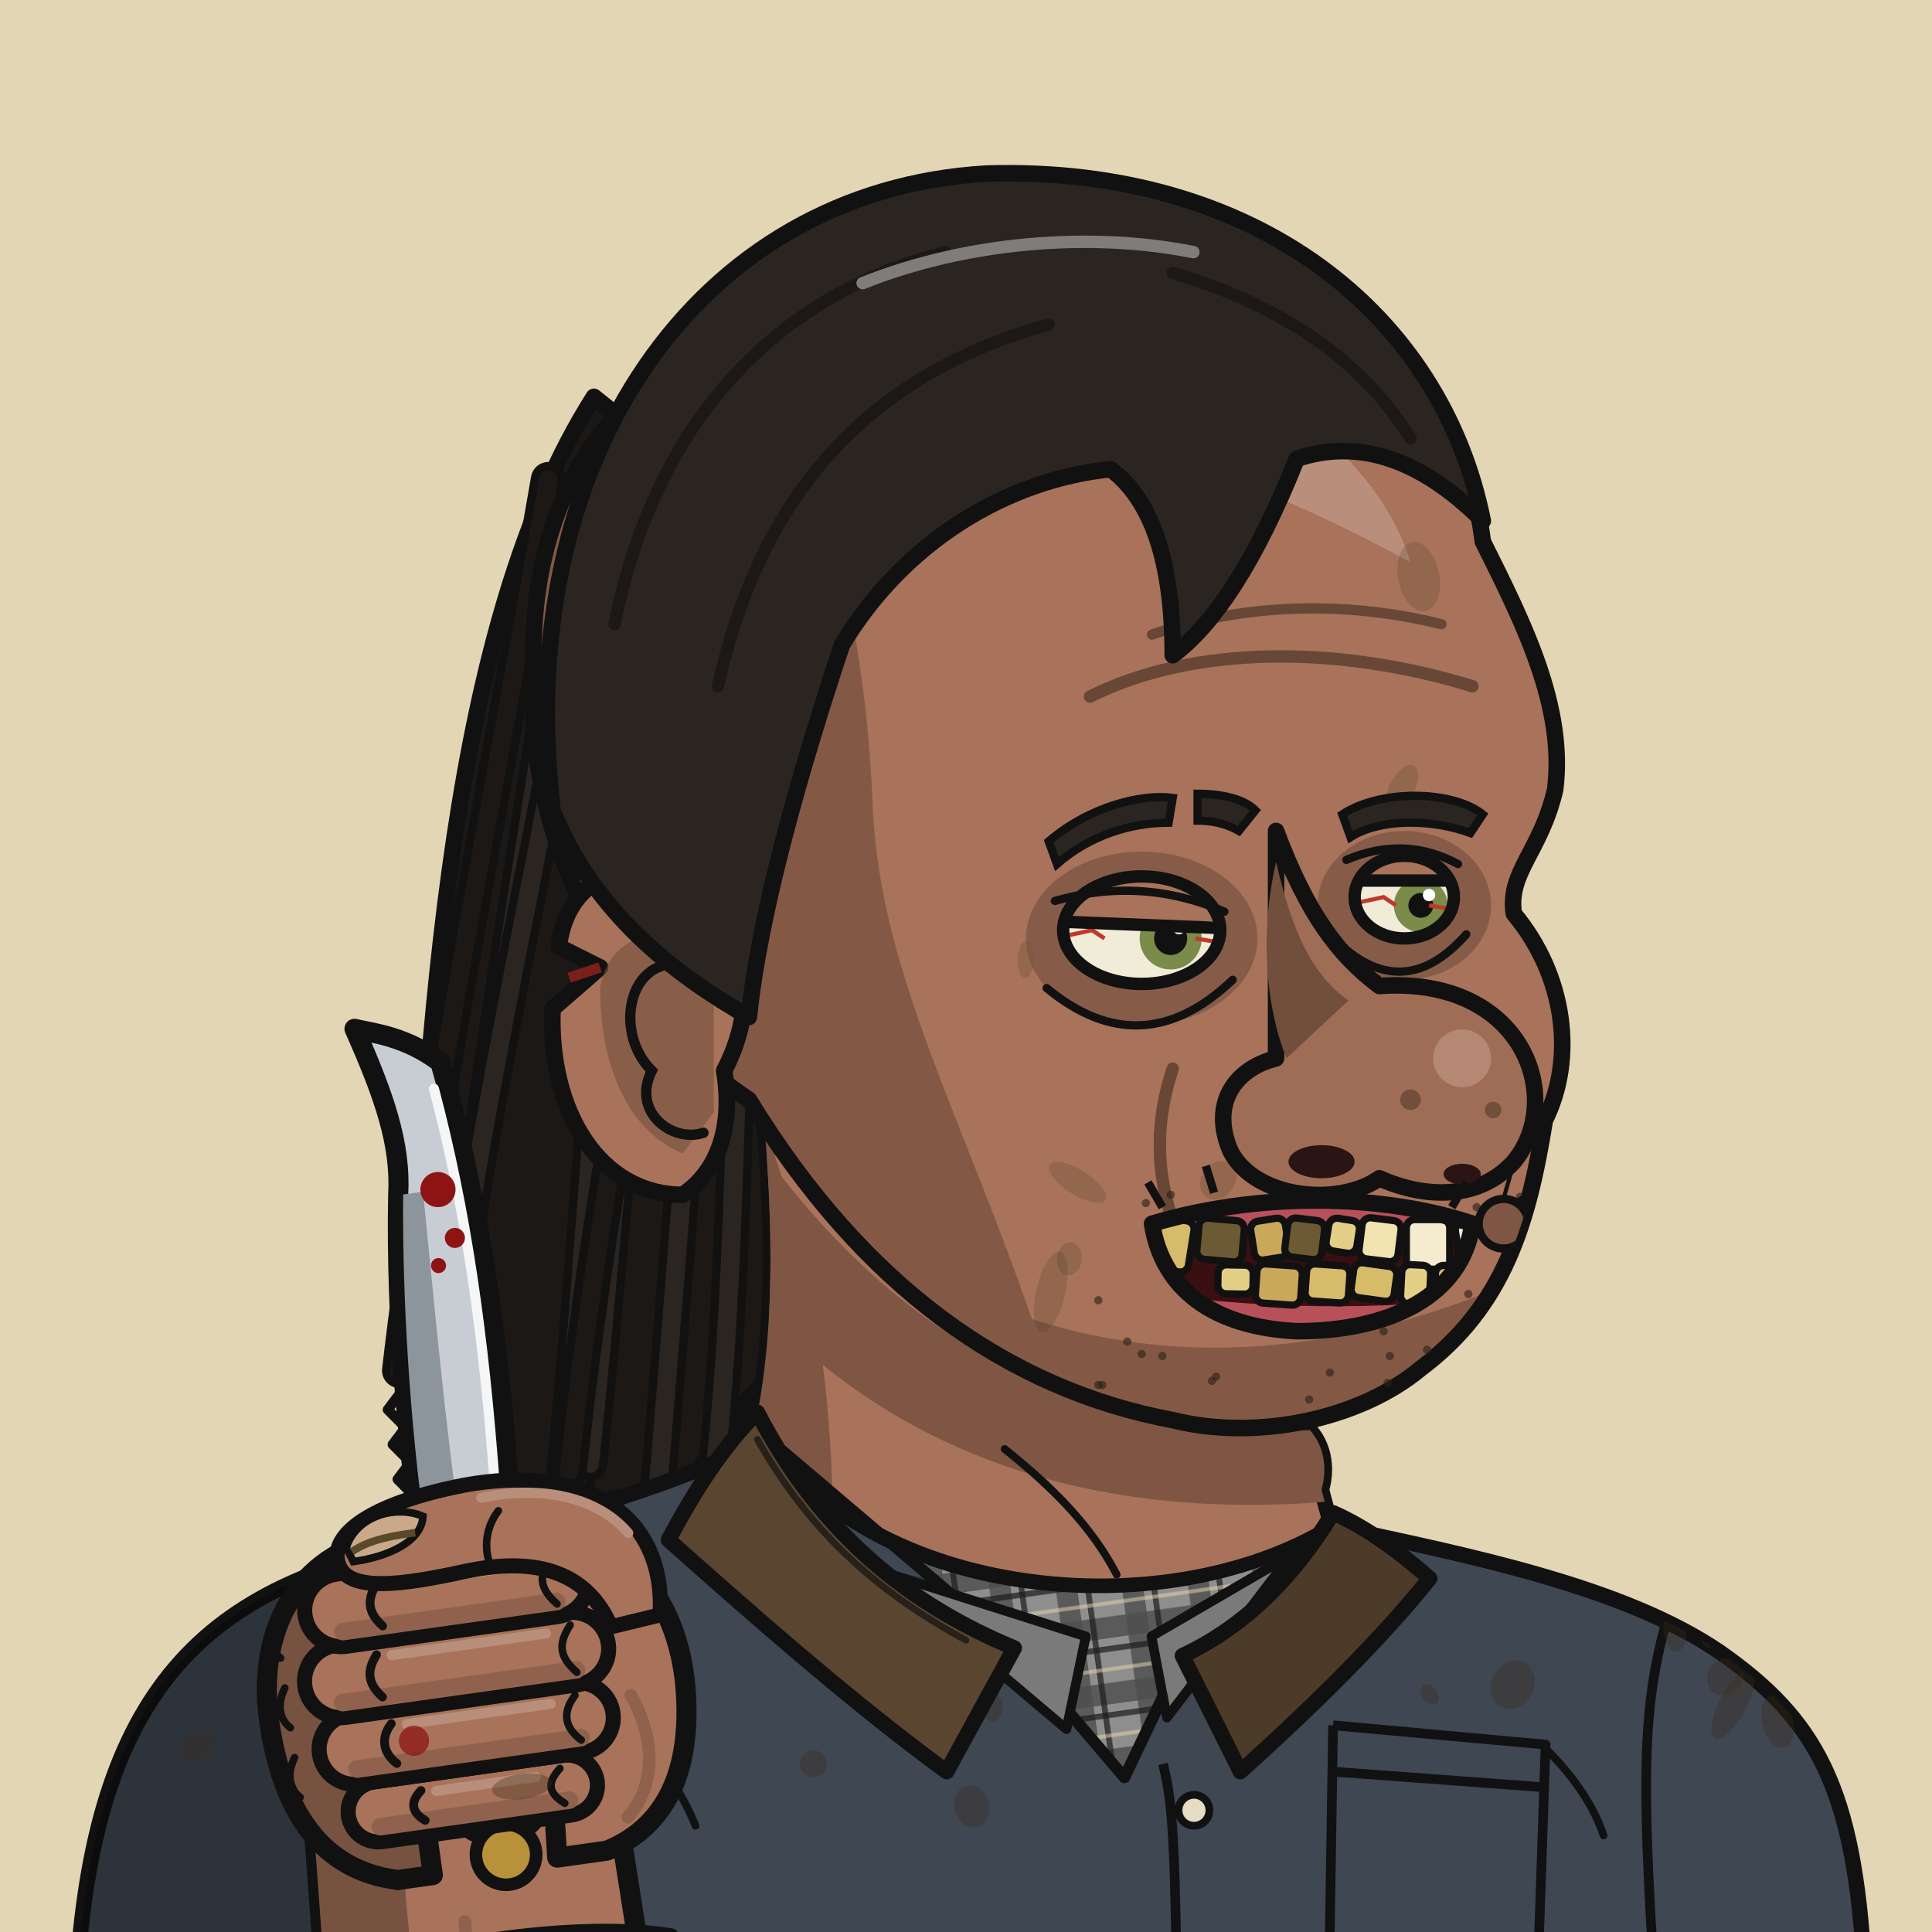
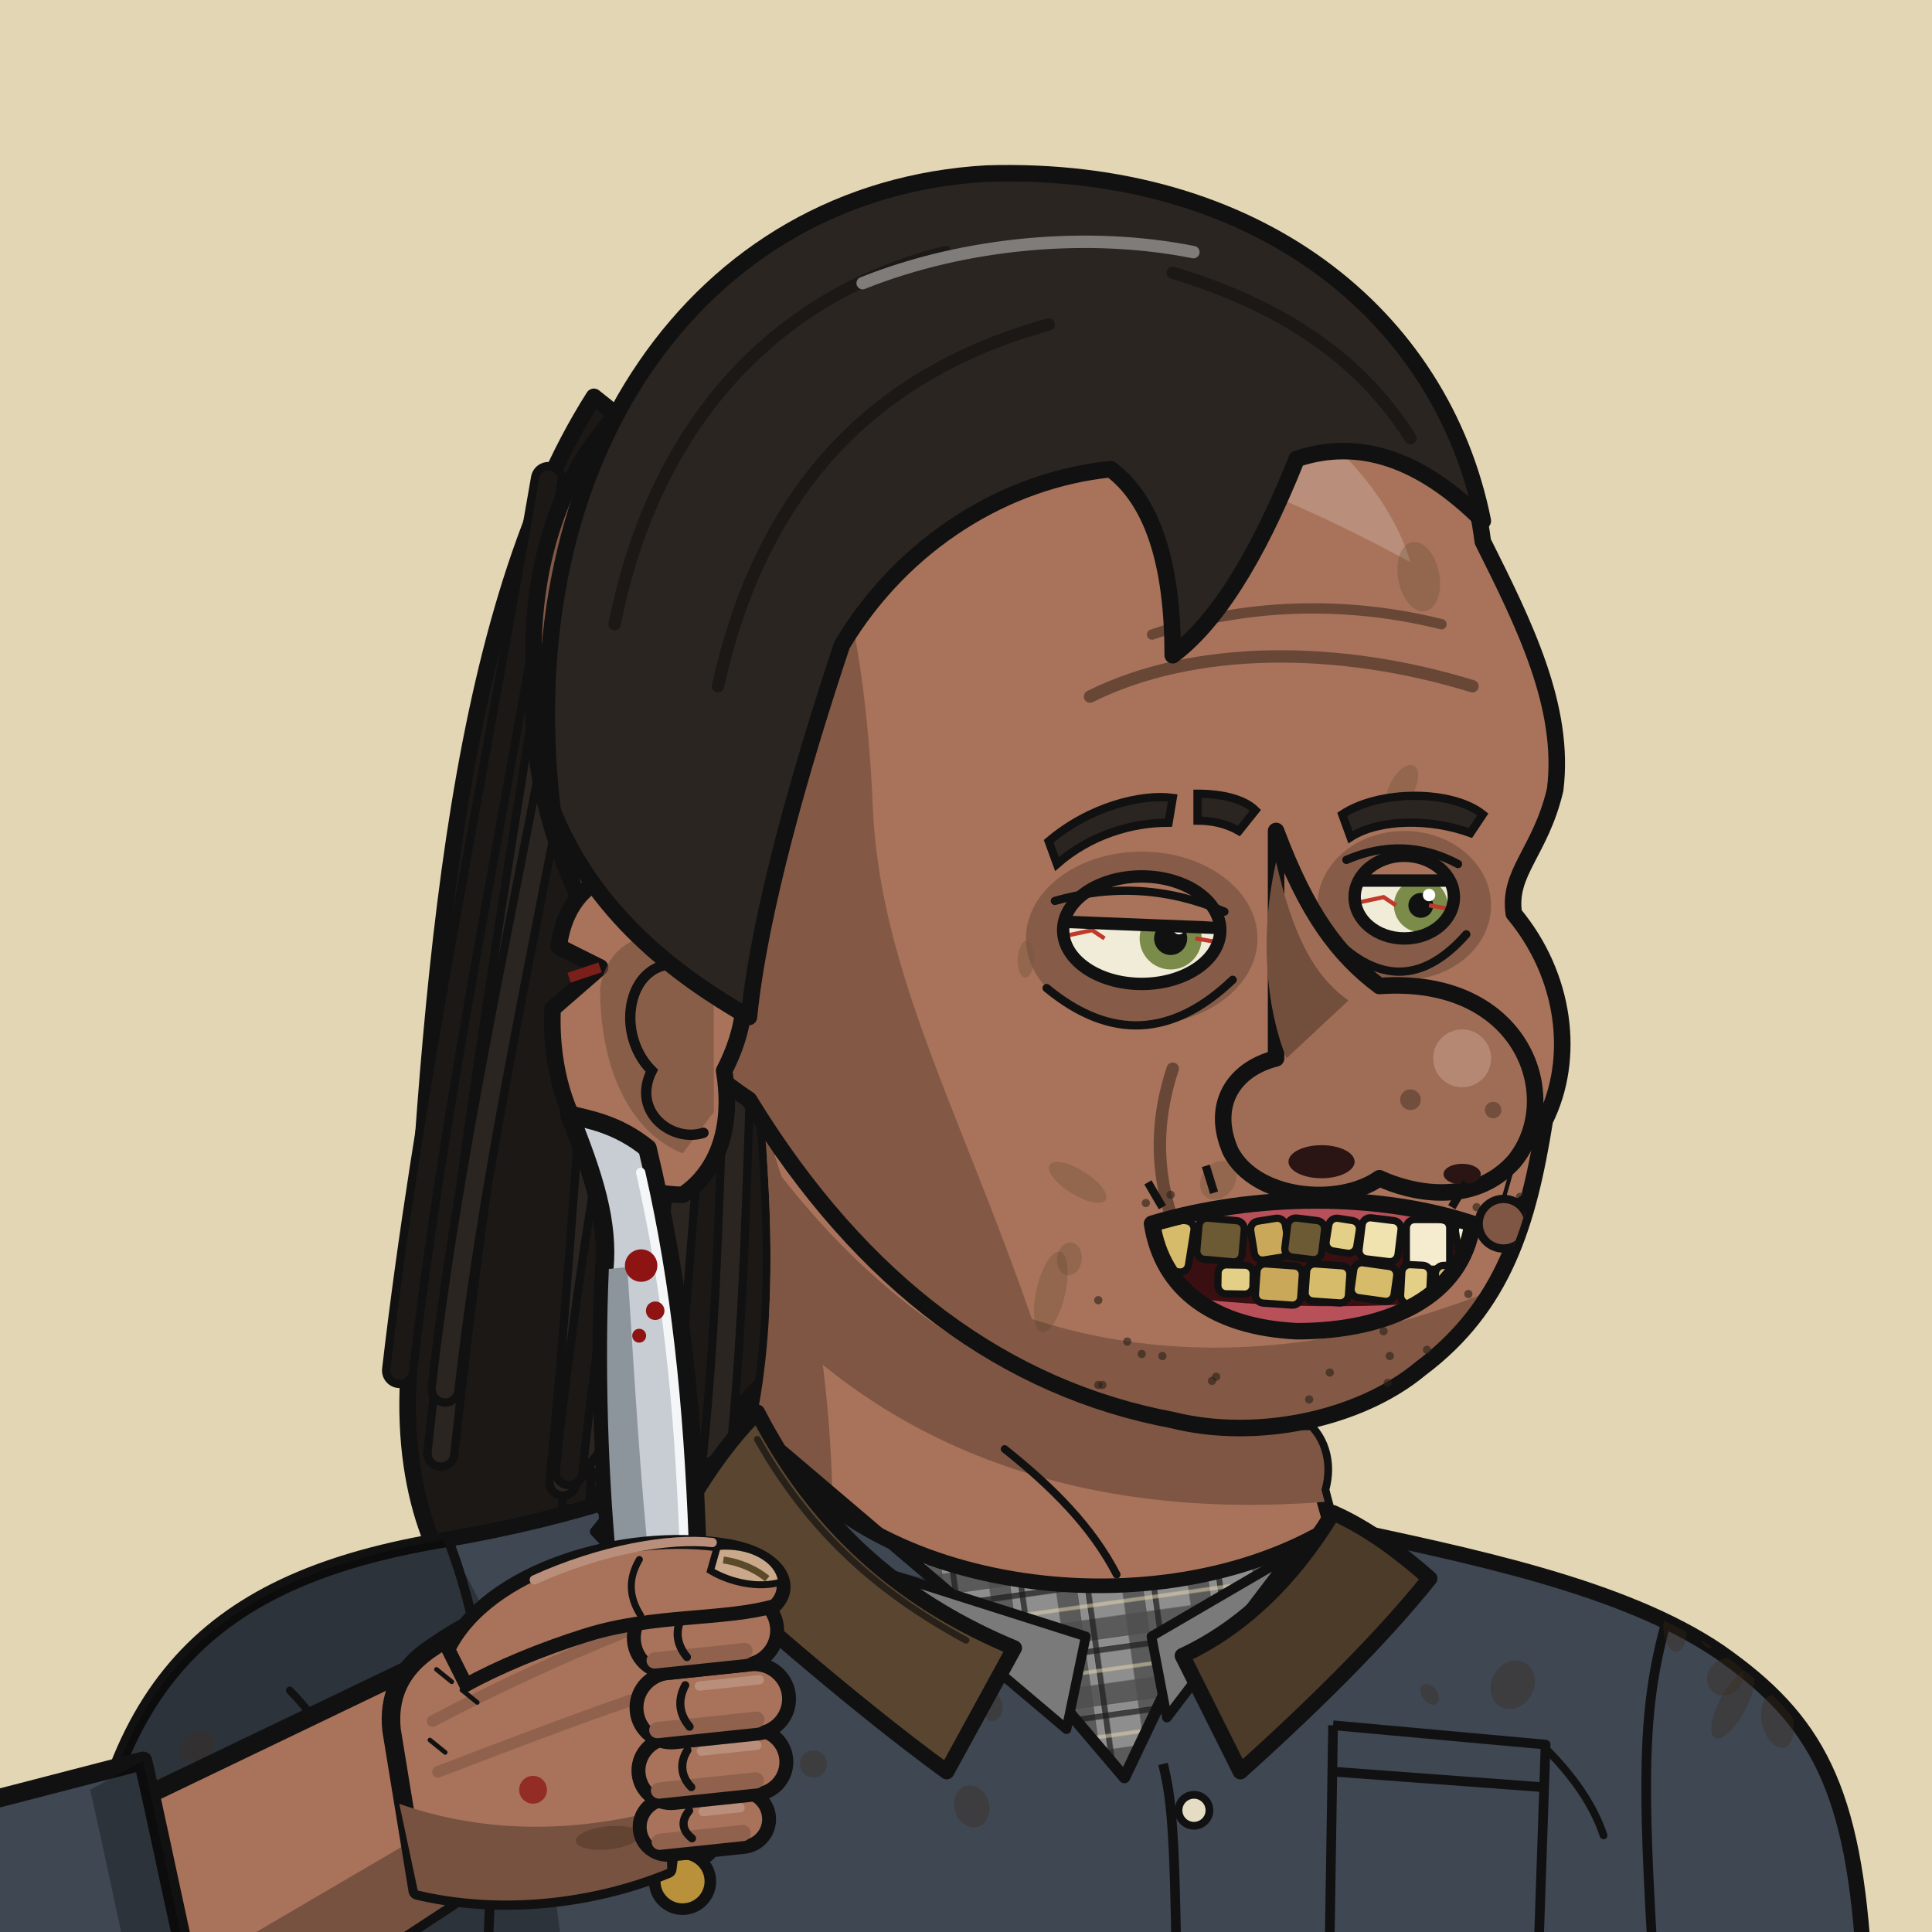
<svg xmlns="http://www.w3.org/2000/svg" viewBox="0 0 1000 1000" width="1000" height="1000">
  <rect width="1000" height="1000" fill="#e3d6b4" />
  <g transform="translate(0 -55)">
    <g transform="translate(-35 25) scale(1.07)">
      <path d="M 320 220 C 250 330 240 520 230 700 C 228 760 250 800 270 810 C 300 760 330 740 360 760 C 380 720 400 690 430 680 C 420 600 400 450 420 300 Z" fill="#1b1816" stroke="#111111" stroke-width="8" stroke-linejoin="round" />
      <path d="M 298 260 C 268 433 241 562 226 691" fill="none" stroke="#111111" stroke-width="17" stroke-linecap="round" />
      <path d="M 298 260 C 268 433 241 562 226 691" fill="none" stroke="#1b1816" stroke-width="9" stroke-linecap="round" />
      <path d="M 315 260 C 285 448 261 590 246 731" fill="none" stroke="#111111" stroke-width="17" stroke-linecap="round" />
      <path d="M 315 260 C 285 448 261 590 246 731" fill="none" stroke="#2b2522" stroke-width="9" stroke-linecap="round" />
      <path d="M 326 260 C 296 436 263 568 248 700" fill="none" stroke="#111111" stroke-width="17" stroke-linecap="round" />
      <path d="M 326 260 C 296 436 263 568 248 700" fill="none" stroke="#2b2522" stroke-width="9" stroke-linecap="round" />
      <path d="M 346 260 C 316 468 324 625 309 781" fill="none" stroke="#111111" stroke-width="17" stroke-linecap="round" />
      <path d="M 346 260 C 316 468 324 625 309 781" fill="none" stroke="#1b1816" stroke-width="9" stroke-linecap="round" />
      <path d="M 353 260 C 323 454 320 599 305 745" fill="none" stroke="#111111" stroke-width="17" stroke-linecap="round" />
      <path d="M 353 260 C 323 454 320 599 305 745" fill="none" stroke="#2b2522" stroke-width="9" stroke-linecap="round" />
      <path d="M 370 260 C 340 450 333 593 318 736" fill="none" stroke="#111111" stroke-width="17" stroke-linecap="round" />
      <path d="M 370 260 C 340 450 333 593 318 736" fill="none" stroke="#2b2522" stroke-width="9" stroke-linecap="round" />
      <path d="M 384 260 C 354 452 323 596 308 740" fill="none" stroke="#111111" stroke-width="17" stroke-linecap="round" />
      <path d="M 384 260 C 354 452 323 596 308 740" fill="none" stroke="#1b1816" stroke-width="9" stroke-linecap="round" />
      <path d="M 399 260 C 369 473 362 632 347 792" fill="none" stroke="#111111" stroke-width="17" stroke-linecap="round" />
      <path d="M 399 260 C 369 473 362 632 347 792" fill="none" stroke="#2b2522" stroke-width="9" stroke-linecap="round" />
      <path d="M 413 260 C 383 450 394 593 379 735" fill="none" stroke="#111111" stroke-width="17" stroke-linecap="round" />
      <path d="M 413 260 C 383 450 394 593 379 735" fill="none" stroke="#2b2522" stroke-width="9" stroke-linecap="round" />
    </g>
    <path d="M 392 600 C 402 690 402 760 385 815 C 360 840 320 856 290 868 L 720 920 C 700 880 690 850 684 826 C 688 812 684 798 672 790 C 664 770 660 745 662 720 Z" fill="#a8735a" stroke="#111111" stroke-width="8" stroke-linejoin="round" />
    <clipPath id="neckclip">
      <path d="M 392 600 C 402 690 402 760 385 815 C 360 840 320 856 290 868 L 720 920 C 700 880 690 850 684 826 C 688 812 684 798 672 790 C 664 770 660 745 662 720 Z" />
    </clipPath>
    <g clip-path="url(#neckclip)">
      <path d="M 380 630 C 450 735 540 800 690 795 L 690 832 C 540 845 440 790 380 715 Z" fill="#7e5643" />
      <path d="M 380 600 C 425 700 435 790 430 900 L 280 900 L 280 600 Z" fill="#7e5643" />
    </g>
    <path d="M 520 805 C 545 825 565 845 578 870" fill="none" stroke="#111111" stroke-width="4" stroke-linecap="round" />
    <clipPath id="torso">
      <path d="M 40 1075 C 50 925 110 872 230 852 C 300 840 350 822 398 800 C 450 880 600 900 690 845 C 760 860 840 876 890 910 C 940 945 960 980 965 1075 Z" />
    </clipPath>
    <path d="M 40 1075 C 50 925 110 872 230 852 C 300 840 350 822 398 800 C 450 880 600 900 690 845 C 760 860 840 876 890 910 C 940 945 960 980 965 1075 Z" fill="#3e4752" stroke="#111111" stroke-width="8" stroke-linejoin="round" />
    <g clip-path="url(#torso)">
      <path d="M 40 1075 C 50 925 110 872 230 852 C 262 900 280 960 292 1075 Z" fill="#000" opacity="0.28" />
      <path d="M 370 812 C 420 880 560 900 700 852 L 720 900 C 560 950 420 930 360 860 Z" fill="#000" opacity="0.22" />
    </g>
    <path d="M 232 852 C 252 905 258 960 252 1075" fill="none" stroke="#111111" stroke-width="5" stroke-linecap="round" />
    <path d="M 862 896 C 850 940 850 978 856 1075" fill="none" stroke="#111111" stroke-width="5" stroke-linecap="round" />
    <path d="M 300 930 C 330 950 350 975 360 1000 M 150 930 C 170 950 180 975 182 1000 M 800 960 C 815 975 825 990 830 1005" fill="none" stroke="#111111" stroke-width="4" stroke-linecap="round" />
    <g clip-path="url(#torso)">
      <ellipse cx="740" cy="932" rx="6" ry="4" transform="rotate(54 740 932)" fill="#3b2a18" opacity="0.32" />
      <ellipse cx="476" cy="891" rx="10" ry="7" transform="rotate(54 476 891)" fill="#3b2a18" opacity="0.32" />
      <ellipse cx="334" cy="928" rx="20" ry="3" transform="rotate(54 334 928)" fill="#3b2a18" opacity="0.32" />
      <ellipse cx="299" cy="923" rx="6" ry="7" transform="rotate(65 299 923)" fill="#3b2a18" opacity="0.32" />
      <ellipse cx="500" cy="907" rx="7" ry="6" transform="rotate(104 500 907)" fill="#3b2a18" opacity="0.32" />
      <ellipse cx="897" cy="937" rx="20" ry="7" transform="rotate(118 897 937)" fill="#3b2a18" opacity="0.32" />
      <ellipse cx="177" cy="947" rx="5" ry="11" transform="rotate(101 177 947)" fill="#3b2a18" opacity="0.32" />
      <ellipse cx="215" cy="996" rx="12" ry="6" transform="rotate(14 215 996)" fill="#3b2a18" opacity="0.32" />
      <ellipse cx="421" cy="968" rx="7" ry="7" transform="rotate(21 421 968)" fill="#3b2a18" opacity="0.32" />
      <ellipse cx="884" cy="902" rx="6" ry="4" transform="rotate(75 884 902)" fill="#3b2a18" opacity="0.32" />
      <ellipse cx="102" cy="959" rx="7" ry="10" transform="rotate(53 102 959)" fill="#3b2a18" opacity="0.32" />
      <ellipse cx="867" cy="898" rx="12" ry="6" transform="rotate(86 867 898)" fill="#3b2a18" opacity="0.32" />
      <ellipse cx="893" cy="923" rx="10" ry="9" transform="rotate(129 893 923)" fill="#3b2a18" opacity="0.32" />
      <ellipse cx="514" cy="939" rx="7" ry="5" transform="rotate(97 514 939)" fill="#3b2a18" opacity="0.32" />
      <ellipse cx="527" cy="885" rx="19" ry="9" transform="rotate(132 527 885)" fill="#3b2a18" opacity="0.32" />
      <ellipse cx="562" cy="912" rx="17" ry="3" transform="rotate(28 562 912)" fill="#3b2a18" opacity="0.32" />
      <ellipse cx="250" cy="953" rx="16" ry="9" transform="rotate(124 250 953)" fill="#3b2a18" opacity="0.32" />
      <ellipse cx="920" cy="946" rx="14" ry="8" transform="rotate(76 920 946)" fill="#3b2a18" opacity="0.32" />
      <ellipse cx="850" cy="877" rx="18" ry="10" transform="rotate(30 850 877)" fill="#3b2a18" opacity="0.32" />
      <ellipse cx="783" cy="927" rx="13" ry="11" transform="rotate(119 783 927)" fill="#3b2a18" opacity="0.32" />
      <ellipse cx="503" cy="990" rx="9" ry="11" transform="rotate(163 503 990)" fill="#3b2a18" opacity="0.32" />
      <ellipse cx="551" cy="889" rx="15" ry="7" transform="rotate(101 551 889)" fill="#3b2a18" opacity="0.32" />
      <ellipse cx="288" cy="908" rx="15" ry="9" transform="rotate(107 288 908)" fill="#3b2a18" opacity="0.32" />
      <ellipse cx="267" cy="895" rx="5" ry="10" transform="rotate(91 267 895)" fill="#3b2a18" opacity="0.32" />
    </g>
    <defs>
      <pattern id="plaidgrey" width="34" height="34" patternUnits="userSpaceOnUse" patternTransform="rotate(-8) skewY(0)">
        <rect width="34" height="34" fill="#8e8e8e" />
        <rect x="0" y="11" width="34" height="11" fill="#4e4e4e" opacity="0.8" />
        <rect x="11" y="0" width="11" height="34" fill="#4e4e4e" opacity="0.8" />
        <rect x="0" y="26" width="34" height="3" fill="#1c1c1c" opacity="0.7" />
        <rect x="26" y="0" width="3" height="34" fill="#1c1c1c" opacity="0.7" />
        <rect x="0" y="3" width="34" height="2" fill="#e8d9b0" opacity="0.5" />
      </pattern>
    </defs>
    <path d="M 405 806 C 450 880 600 900 688 846 L 612 912 L 582 975 L 525 908 Z" fill="url(#plaidgrey)" stroke="#111111" stroke-width="6" stroke-linejoin="round" />
    <path d="M 455 868 L 552 950 L 562 902 Z M 668 860 L 604 944 L 596 902 Z" fill="#7a7a7a" stroke="#111111" stroke-width="5" stroke-linejoin="round" />
    <path d="M 392 786 C 425 850 472 886 525 908 L 490 972 C 438 934 382 884 346 852 C 360 826 374 804 392 786 Z" fill="#5a4630" stroke="#111111" stroke-width="8" stroke-linejoin="round" />
    <path d="M 392 800 C 418 846 452 878 500 904" fill="none" stroke="#111111" stroke-width="3.5" stroke-linecap="round" opacity="0.7" />
    <path d="M 690 838 C 668 874 642 898 612 912 L 642 972 C 682 936 716 902 740 872 C 724 858 708 846 690 838 Z" fill="#4c3b28" stroke="#111111" stroke-width="8" stroke-linejoin="round" />
    <path d="M 602 968 C 606 985 608 998 609 1075" fill="none" stroke="#111111" stroke-width="5" />
    <circle cx="618" cy="992" r="8" fill="#e5dcc4" stroke="#111111" stroke-width="4" />
    <path d="M 690 948 L 800 958 L 796 1075 M 690 948 L 688 1075 M 690 972 L 798 980" fill="none" stroke="#111111" stroke-width="5" stroke-linejoin="round" />
    <g transform="translate(-35 25) scale(1.07)">
      <clipPath id="headclip">
        <path d="M 395 560 Q 343 525 318 473 Q 288 415 291 357 Q 288 294 316 248 Q 348 202 394 174 Q 442 134 500 133 Q 557 124 611 142 Q 667 147 702 193 Q 742 228 750 290 C 770 330 790 370 785 410 C 778 440 762 450 765 470 C 790 500 795 540 780 570 C 772 620 760 660 720 690 C 690 715 640 725 600 715 C 520 700 450 650 395 560 Z" />
      </clipPath>
      <path d="M 395 560 Q 343 525 318 473 Q 288 415 291 357 Q 288 294 316 248 Q 348 202 394 174 Q 442 134 500 133 Q 557 124 611 142 Q 667 147 702 193 Q 742 228 750 290 C 770 330 790 370 785 410 C 778 440 762 450 765 470 C 790 500 795 540 780 570 C 772 620 760 660 720 690 C 690 715 640 725 600 715 C 520 700 450 650 395 560 Z" fill="#a8735a" />
      <g clip-path="url(#headclip)">
        <path d="M 250 100 C 420 160 450 300 455 420 C 460 520 520 600 560 760 L 250 760 Z" fill="#835946" />
        <path d="M 420 600 C 520 690 640 700 760 650 L 760 760 L 400 760 Z" fill="#835946" />
        <path d="M 560 190 C 640 200 700 250 715 300 C 660 270 600 245 545 240 Z" fill="#bd9683" opacity="0.8" />
        <path d="M 403 193 A 40 30 0 0 0 483 193 A 44 38 0 0 1 403 193 Z" fill="#684737" opacity="0.85" />
        <path d="M 403 193 A 40 30 0 0 0 467 217" fill="none" stroke="#111111" stroke-width="4" stroke-linecap="round" opacity="0.8" />
        <ellipse cx="453" cy="175" rx="14" ry="7" transform="rotate(-20 443 193)" fill="#bd9683" opacity="0.9" />
        <path d="M 353 330 A 32 24 0 0 0 417 330 A 35 30 0 0 1 353 330 Z" fill="#684737" opacity="0.85" />
        <path d="M 353 330 A 32 24 0 0 0 404 348" fill="none" stroke="#111111" stroke-width="4" stroke-linecap="round" opacity="0.8" />
        <ellipse cx="393" cy="315" rx="11" ry="6" transform="rotate(-20 385 330)" fill="#bd9683" opacity="0.9" />
        <path d="M 517 179 A 47 35 0 0 0 611 179 A 51 44 0 0 1 517 179 Z" fill="#684737" opacity="0.85" />
        <path d="M 517 179 A 47 35 0 0 0 592 207" fill="none" stroke="#111111" stroke-width="4" stroke-linecap="round" opacity="0.8" />
        <ellipse cx="576" cy="158" rx="16" ry="8" transform="rotate(-20 564 179)" fill="#bd9683" opacity="0.9" />
        <path d="M 386 320 A 30 23 0 0 0 446 320 A 33 29 0 0 1 386 320 Z" fill="#684737" opacity="0.85" />
        <path d="M 386 320 A 30 23 0 0 0 434 338" fill="none" stroke="#111111" stroke-width="4" stroke-linecap="round" opacity="0.8" />
        <ellipse cx="424" cy="306" rx="11" ry="5" transform="rotate(-20 416 320)" fill="#bd9683" opacity="0.9" />
        <path d="M 560 365 C 610 340 680 340 745 360" fill="none" stroke="#684737" stroke-width="6" stroke-linecap="round" />
        <path d="M 590 335 C 640 318 690 320 730 330" fill="none" stroke="#684737" stroke-width="5" stroke-linecap="round" />
        <path d="M 600 545 C 585 590 600 625 615 650" fill="none" stroke="#684737" stroke-width="6" stroke-linecap="round" />
      </g>
      <path d="M 395 560 Q 343 525 318 473 Q 288 415 291 357 Q 288 294 316 248 Q 348 202 394 174 Q 442 134 500 133 Q 557 124 611 142 Q 667 147 702 193 Q 742 228 750 290 C 770 330 790 370 785 410 C 778 440 762 450 765 470 C 790 500 795 540 780 570 C 772 620 760 660 720 690 C 690 715 640 725 600 715 C 520 700 450 650 395 560 Z" fill="none" stroke="#111111" stroke-width="8" stroke-linejoin="round" />
      <g clip-path="url(#headclip)">
        <ellipse cx="365" cy="650" rx="13" ry="9" transform="rotate(167 365 650)" fill="#4a3a22" opacity="0.22" />
        <ellipse cx="699" cy="242" rx="6" ry="8" transform="rotate(146 699 242)" fill="#4a3a22" opacity="0.22" />
        <ellipse cx="384" cy="302" rx="9" ry="6" transform="rotate(9 384 302)" fill="#4a3a22" opacity="0.22" />
        <ellipse cx="676" cy="622" rx="14" ry="7" transform="rotate(155 676 622)" fill="#4a3a22" opacity="0.22" />
        <ellipse cx="613" cy="302" rx="6" ry="7" transform="rotate(154 613 302)" fill="#4a3a22" opacity="0.22" />
        <ellipse cx="361" cy="614" rx="13" ry="3" transform="rotate(37 361 614)" fill="#4a3a22" opacity="0.22" />
        <ellipse cx="529" cy="492" rx="9" ry="4" transform="rotate(93 529 492)" fill="#4a3a22" opacity="0.22" />
        <ellipse cx="359" cy="413" rx="14" ry="8" transform="rotate(16 359 413)" fill="#4a3a22" opacity="0.22" />
        <ellipse cx="554" cy="600" rx="16" ry="6" transform="rotate(32 554 600)" fill="#4a3a22" opacity="0.22" />
        <ellipse cx="719" cy="307" rx="17" ry="10" transform="rotate(79 719 307)" fill="#4a3a22" opacity="0.22" />
        <ellipse cx="711" cy="409" rx="12" ry="6" transform="rotate(118 711 409)" fill="#4a3a22" opacity="0.22" />
        <ellipse cx="377" cy="674" rx="9" ry="8" transform="rotate(54 377 674)" fill="#4a3a22" opacity="0.22" />
        <ellipse cx="744" cy="571" rx="7" ry="10" transform="rotate(73 744 571)" fill="#4a3a22" opacity="0.22" />
        <ellipse cx="541" cy="653" rx="20" ry="7" transform="rotate(103 541 653)" fill="#4a3a22" opacity="0.22" />
        <ellipse cx="622" cy="599" rx="10" ry="8" transform="rotate(127 622 599)" fill="#4a3a22" opacity="0.22" />
        <ellipse cx="550" cy="637" rx="6" ry="8" transform="rotate(7 550 637)" fill="#4a3a22" opacity="0.22" />
        <circle cx="747" cy="612" r="2" fill="#2a2018" opacity="0.6" />
        <circle cx="676" cy="692" r="2" fill="#2a2018" opacity="0.6" />
        <circle cx="564" cy="698" r="2" fill="#2a2018" opacity="0.6" />
        <circle cx="595" cy="684" r="2" fill="#2a2018" opacity="0.6" />
        <circle cx="723" cy="681" r="2" fill="#2a2018" opacity="0.6" />
        <circle cx="692" cy="650" r="2" fill="#2a2018" opacity="0.6" />
        <circle cx="621" cy="694" r="2" fill="#2a2018" opacity="0.6" />
        <circle cx="778" cy="669" r="2" fill="#2a2018" opacity="0.6" />
        <circle cx="705" cy="684" r="2" fill="#2a2018" opacity="0.6" />
        <circle cx="648" cy="635" r="2" fill="#2a2018" opacity="0.6" />
        <circle cx="741" cy="633" r="2" fill="#2a2018" opacity="0.6" />
        <circle cx="638" cy="629" r="2" fill="#2a2018" opacity="0.6" />
        <circle cx="695" cy="649" r="2" fill="#2a2018" opacity="0.6" />
        <circle cx="750" cy="602" r="2" fill="#2a2018" opacity="0.6" />
        <circle cx="566" cy="698" r="2" fill="#2a2018" opacity="0.6" />
        <circle cx="743" cy="654" r="2" fill="#2a2018" opacity="0.6" />
        <circle cx="585" cy="683" r="2" fill="#2a2018" opacity="0.6" />
        <circle cx="666" cy="705" r="2" fill="#2a2018" opacity="0.6" />
        <circle cx="704" cy="601" r="2" fill="#2a2018" opacity="0.6" />
        <circle cx="618" cy="615" r="2" fill="#2a2018" opacity="0.6" />
        <circle cx="768" cy="607" r="2" fill="#2a2018" opacity="0.6" />
        <circle cx="760" cy="684" r="2" fill="#2a2018" opacity="0.6" />
        <circle cx="587" cy="610" r="2" fill="#2a2018" opacity="0.6" />
        <circle cx="702" cy="672" r="2" fill="#2a2018" opacity="0.6" />
        <circle cx="770" cy="641" r="2" fill="#2a2018" opacity="0.6" />
        <circle cx="757" cy="659" r="2" fill="#2a2018" opacity="0.6" />
        <circle cx="603" cy="644" r="2" fill="#2a2018" opacity="0.6" />
        <circle cx="761" cy="646" r="2" fill="#2a2018" opacity="0.6" />
        <circle cx="564" cy="657" r="2" fill="#2a2018" opacity="0.6" />
        <circle cx="700" cy="629" r="2" fill="#2a2018" opacity="0.6" />
        <circle cx="640" cy="667" r="2" fill="#2a2018" opacity="0.6" />
        <circle cx="750" cy="671" r="2" fill="#2a2018" opacity="0.6" />
        <circle cx="681" cy="620" r="2" fill="#2a2018" opacity="0.6" />
        <circle cx="640" cy="662" r="2" fill="#2a2018" opacity="0.6" />
        <circle cx="704" cy="697" r="2" fill="#2a2018" opacity="0.6" />
        <circle cx="599" cy="606" r="2" fill="#2a2018" opacity="0.6" />
        <circle cx="578" cy="677" r="2" fill="#2a2018" opacity="0.6" />
        <circle cx="619" cy="696" r="2" fill="#2a2018" opacity="0.6" />
        <circle cx="769" cy="652" r="2" fill="#2a2018" opacity="0.6" />
        <circle cx="704" cy="621" r="2" fill="#2a2018" opacity="0.6" />
        <circle cx="760" cy="620" r="12" fill="#7e5643" stroke="#111" stroke-width="4" />
        <path d="M 760 608 l 4 -14 M 765 610 l 12 -8" stroke="#111" stroke-width="2" />
      </g>
      <g transform="translate(-22 6)">
        <path d="M 405 470 C 370 430 330 440 325 480 L 345 490 L 322 510 C 320 560 345 600 385 600 C 400 590 410 570 405 540 C 418 515 418 490 405 470 Z" fill="#a8735a" stroke="#111111" stroke-width="8" stroke-linejoin="round" />
        <path d="M 400 480 C 380 470 350 470 345 500 C 345 540 360 570 385 580 L 400 560 Z" fill="#75503e" opacity="0.6" />
        <path d="M 390 490 C 360 480 350 520 370 540 C 360 560 380 575 395 570" fill="none" stroke="#111111" stroke-width="5" stroke-linecap="round" />
        <path d="M 330 495 L 345 490" stroke="#7a1f1a" stroke-width="5" />
      </g>
      <ellipse cx="585" cy="482" rx="56" ry="42" fill="#785240" opacity="0.7" />
      <path d="M 539 506 Q 585 544 629 502" fill="none" stroke="#111111" stroke-width="4" stroke-linecap="round" />
      <clipPath id="e585478">
        <ellipse cx="585" cy="478" rx="38" ry="26" />
      </clipPath>
      <ellipse cx="585" cy="478" rx="38" ry="26" fill="#f1ecd8" />
      <g clip-path="url(#e585478)">
        <circle cx="599" cy="482" r="15" fill="#7a8b4a" />
        <circle cx="599" cy="482" r="8" fill="#111" />
        <circle cx="603" cy="477" r="3" fill="#fff" />
        <path d="M 547 481 l 14 -3 l 6 4 M 623 484 l -12 -2" stroke="#c0392b" stroke-width="2" fill="none" />
        <rect x="545" y="450" width="80" height="23.84" fill="#a8735a" />
        <path d="M 545 473.84 L 625 477.04" stroke="#111111" stroke-width="6" />
      </g>
      <ellipse cx="585" cy="478" rx="38" ry="26" fill="none" stroke="#111111" stroke-width="6" />
      <path d="M 543 463.84 Q 585 451.84 625 469.04" fill="none" stroke="#111111" stroke-width="4" stroke-linecap="round" />
      <ellipse cx="712" cy="466" rx="42" ry="36" fill="#785240" opacity="0.7" />
      <path d="M 680 484 Q 712 514 742 480" fill="none" stroke="#111111" stroke-width="4" stroke-linecap="round" />
      <clipPath id="e712462">
        <ellipse cx="712" cy="462" rx="24" ry="20" />
      </clipPath>
      <ellipse cx="712" cy="462" rx="24" ry="20" fill="#f1ecd8" />
      <g clip-path="url(#e712462)">
        <circle cx="720" cy="466" r="13" fill="#7a8b4a" />
        <circle cx="720" cy="466" r="6" fill="#111" />
        <circle cx="724" cy="461" r="3" fill="#fff" />
        <path d="M 688 465 l 14 -3 l 6 4 M 736 468 l -12 -2" stroke="#c0392b" stroke-width="2" fill="none" />
        <rect x="686" y="440" width="52" height="14.0" fill="#a8735a" />
        <path d="M 686 454.0 L 738 454.0" stroke="#111111" stroke-width="6" />
      </g>
      <ellipse cx="712" cy="462" rx="24" ry="20" fill="none" stroke="#111111" stroke-width="6" />
      <path d="M 684 444.0 Q 712 432.0 738 446.0" fill="none" stroke="#111111" stroke-width="4" stroke-linecap="round" />
      <path d="M 540 435 C 560 418 585 412 600 414 L 598 426 C 580 426 560 432 544 446 Z" fill="#2b2522" stroke="#111111" stroke-width="4" />
      <path d="M 612 412 C 625 412 635 415 640 420 L 632 430 C 625 426 618 425 612 425 Z" fill="#2b2522" stroke="#111111" stroke-width="4" />
      <path d="M 682 422 C 700 410 735 410 750 422 L 744 431 C 725 424 700 424 686 433 Z" fill="#2b2522" stroke="#111111" stroke-width="4" />
      <path d="M 650 430 C 665 470 680 490 700 505 C 770 500 790 560 765 590 C 745 612 715 605 700 598 C 680 612 640 608 628 585 C 618 562 630 545 650 540 Z" fill="#9f6d55" stroke="#111111" stroke-width="8" stroke-linejoin="round" />
      <path d="M 650 445 C 658 480 668 500 685 512 L 655 540 C 645 515 642 480 650 445 Z" fill="#724e3d" />
      <circle cx="740" cy="540" r="14" fill="#b98f7b" opacity="0.8" />
      <circle cx="715" cy="560" r="5" fill="#724e3d" />
      <circle cx="755" cy="565" r="4" fill="#724e3d" />
      <ellipse cx="672" cy="590" rx="16" ry="8" fill="#2a1414" />
      <ellipse cx="740" cy="596" rx="9" ry="5" fill="#2a1414" />
      <clipPath id="mclip">
        <path d="M 590 620 C 640 605 700 605 745 620 C 740 655 705 672 660 672 C 620 670 595 652 590 620 Z" />
      </clipPath>
      <path d="M 590 620 C 640 605 700 605 745 620 C 740 655 705 672 660 672 C 620 670 595 652 590 620 Z" fill="#3a0f12" />
      <g clip-path="url(#mclip)">
        <path d="M 580 600 L 760 600 L 760 628 C 700 618 640 618 580 632 Z" fill="#b8505a" />
        <rect x="592" y="618" width="19" height="25" rx="4" fill="#d6bb6a" stroke="#111" stroke-width="3.5" transform="rotate(9 603 618)" />
        <rect x="613" y="618" width="22" height="20" rx="4" fill="#6b5a33" stroke="#111" stroke-width="3.5" transform="rotate(5 625 618)" />
        <rect x="637" y="618" width="17" height="19" rx="4" fill="#c9a85a" stroke="#111" stroke-width="3.5" transform="rotate(-9 646 618)" />
        <rect x="656" y="618" width="18" height="19" rx="4" fill="#6b5a33" stroke="#111" stroke-width="3.5" transform="rotate(7 666 618)" />
        <rect x="676" y="618" width="15" height="16" rx="4" fill="#e4cf86" stroke="#111" stroke-width="3.5" transform="rotate(9 684 618)" />
        <rect x="692" y="618" width="19" height="20" rx="4" fill="#f0e3b0" stroke="#111" stroke-width="3.5" transform="rotate(7 703 618)" />
        <rect x="713" y="618" width="21" height="24" rx="4" fill="#f5ecd0" stroke="#111" stroke-width="3.5" transform="rotate(0 725 618)" />
        <rect x="736" y="618" width="22" height="23" rx="4" fill="#f5ecd0" stroke="#111" stroke-width="3.5" transform="rotate(-9 748 618)" />
        <path d="M 580 680 L 760 680 L 760 655 C 700 662 640 662 580 652 Z" fill="#b8505a" />
        <rect x="622" y="640" width="17" height="14" rx="4" fill="#e4cf86" stroke="#111" stroke-width="3.5" transform="rotate(1 632 640)" />
        <rect x="641" y="640" width="22" height="19" rx="4" fill="#c9a85a" stroke="#111" stroke-width="3.5" transform="rotate(4 653 640)" />
        <rect x="665" y="640" width="21" height="18" rx="4" fill="#d6bb6a" stroke="#111" stroke-width="3.5" transform="rotate(4 677 640)" />
        <rect x="688" y="640" width="21" height="17" rx="4" fill="#d6bb6a" stroke="#111" stroke-width="3.5" transform="rotate(8 700 640)" />
        <rect x="711" y="640" width="14" height="19" rx="4" fill="#e4cf86" stroke="#111" stroke-width="3.5" transform="rotate(3 719 640)" />
        <rect x="727" y="640" width="23" height="16" rx="4" fill="#d6bb6a" stroke="#111" stroke-width="3.5" transform="rotate(-1 740 640)" />
      </g>
      <path d="M 590 620 C 640 605 700 605 745 620 C 740 655 705 672 660 672 C 620 670 595 652 590 620 Z" fill="none" stroke="#111" stroke-width="8" stroke-linejoin="round" />
      <path d="M 595 612 L 588 600 M 620 605 L 616 592 M 735 612 L 742 600" stroke="#111" stroke-width="4" />
      <path d="M 300 420 C 280 250 370 120 510 112 C 640 108 730 180 750 280 C 720 250 690 240 660 250 C 640 300 620 330 600 345 C 600 300 590 270 570 255 C 520 260 470 290 440 340 C 420 400 400 470 395 520 C 360 500 320 470 300 420 Z" fill="#2b2522" stroke="#111111" stroke-width="8" stroke-linejoin="round" />
      <path d="M 330 330 C 350 230 410 170 490 150 M 380 360 C 400 270 450 210 540 185 M 600 160 C 650 175 690 200 715 240" fill="none" stroke="#1b1816" stroke-width="6" stroke-linecap="round" />
      <path d="M 450 165 C 500 145 560 140 610 150" fill="none" stroke="#7f7c7a" stroke-width="6" stroke-linecap="round" />
    </g>
-     <g transform="translate(250 930) rotate(-8) scale(1.3)">
-       <path d="M -74 40 L -90 280 L 50 280 L 46 40 Z" fill="#a8735a" stroke="#111111" stroke-width="8" stroke-linejoin="round" />
-       <path d="M -74 40 L -90 280 L -52 280 L -40 40 Z" fill="#785240" />
-       <path d="M -20 90 C -22 130 -24 160 -26 190" fill="none" stroke="#90624d" stroke-width="5" stroke-linecap="round" />
-       <path d="M -88 110 C -50 98 20 96 60 108 L 66 280 L -102 280 Z" fill="#3e4752" stroke="#111111" stroke-width="8" stroke-linejoin="round" />
-       <path d="M -88 110 C -50 98 20 96 60 108 L 61 128 C 20 118 -50 120 -88 132 Z" fill="#000" opacity="0.28" />
+     <g transform="translate(345 950) rotate(-6) scale(1.2)">
+       <path d="M -100 -40 L -520 110 L -520 280 L -100 64 Z" fill="#a8735a" stroke="#111111" stroke-width="8" stroke-linejoin="round" />
+       <path d="M -100 30 L -520 220 L -520 280 L -100 64 Z" fill="#785240" />
+       <path d="M -226 -10 C -220 40 -216 90 -208 138 L -560 340 L -560 40 Z" fill="#3e4752" stroke="#111111" stroke-width="8" stroke-linejoin="round" />
+       <path d="M -226 -10 C -220 40 -216 90 -208 138 L -232 150 C -240 100 -244 50 -250 0 Z" fill="#000" opacity="0.28" />
      <path d="M -16 -60 L 20 -60 C 26 -130 26 -190 18 -250 C 6 -262 -6 -265 -14 -268 C -6 -240 -2 -220 -6 -200 C -14 -150 -16 -100 -16 -60 Z" fill="#c7cdd2" stroke="#111111" stroke-width="8" stroke-linejoin="round" />
      <path d="M -14 -66 C -14 -110 -10 -160 -4 -200 L 4 -200 C 2 -150 0 -110 0 -66 Z" fill="#8d959c" />
      <path d="M -16 -80 l -6 -8 l 6 -6 l -6 -8 l 6 -6 l -6 -8 l 6 -6" fill="none" stroke="#111111" stroke-width="4" stroke-linejoin="round" />
      <path d="M 16 -80 C 20 -140 20 -190 14 -240" fill="none" stroke="#f4f6f7" stroke-width="4" stroke-linecap="round" />
      <circle cx="10" cy="-200" r="7" fill="#8e1414" />
      <circle cx="14" cy="-180" r="4" fill="#8e1414" />
      <circle cx="6" cy="-170" r="3" fill="#8e1414" />
      <path d="M -40 -72 L 44 -72 L 40 -56 L -36 -56 Z" fill="#b8913a" stroke="#111111" stroke-width="5" stroke-linejoin="round" />
      <rect x="-17.0" y="-58" width="34" height="116" rx="11.9" fill="#6b4a2b" stroke="#111111" stroke-width="6" />
      <path d="M -11.0 -50 L -11.0 50" stroke="#9e8975" stroke-width="4" stroke-linecap="round" />
      <path d="M -17 -44 L 17 -44" stroke="#111111" stroke-width="2.5" />
      <path d="M -17 -32 L 17 -32" stroke="#111111" stroke-width="2.5" />
      <path d="M -17 -20 L 17 -20" stroke="#111111" stroke-width="2.5" />
      <path d="M -17 -8 L 17 -8" stroke="#111111" stroke-width="2.5" />
      <path d="M -17 4 L 17 4" stroke="#111111" stroke-width="2.5" />
      <path d="M -17 16 L 17 16" stroke="#111111" stroke-width="2.5" />
      <path d="M -17 28 L 17 28" stroke="#111111" stroke-width="2.5" />
      <path d="M -17 40 L 17 40" stroke="#111111" stroke-width="2.5" />
      <path d="M -17 52 L 17 52" stroke="#111111" stroke-width="2.5" />
      <circle cx="0" cy="66" r="12" fill="#b8913a" stroke="#111111" stroke-width="5" />
-       <path d="M -30 -66 C -66 -64 -86 -36 -86 0 C -86 36 -74 62 -44 70 L -30 70 Z" fill="#785240" stroke="#111111" stroke-width="8" stroke-linejoin="round" />
-       <path d="M -78 -40 C -82 -34 -82 -28 -78 -24" fill="none" stroke="#111111" stroke-width="3" stroke-linecap="round" />
-       <path d="M -78 -12 C -82 -6 -82 0 -78 4" fill="none" stroke="#111111" stroke-width="3" stroke-linecap="round" />
-       <path d="M -78 16 C -82 22 -82 28 -78 32" fill="none" stroke="#111111" stroke-width="3" stroke-linecap="round" />
-       <path d="M 30 -58 C 64 -56 82 -26 80 10 C 78 44 64 64 40 70 L 20 70 Z" fill="#a8735a" stroke="#111111" stroke-width="8" stroke-linejoin="round" />
-       <path d="M 58 10 C 66 30 62 48 50 58" fill="none" stroke="#90624d" stroke-width="5" stroke-linecap="round" />
-       <rect x="-60" y="30" width="100" height="24" rx="12.0" fill="#a8735a" stroke="#111111" stroke-width="6" />
-       <path d="M -48 48 L 28 48" stroke="#90624d" stroke-width="7" stroke-linecap="round" />
-       <path d="M -30 36 C -35 40 -35 44 -30 48" fill="none" stroke="#111111" stroke-width="3.5" stroke-linecap="round" />
-       <path d="M 26 35 C 20 40 20 44 26 49" fill="none" stroke="#111111" stroke-width="3" stroke-linecap="round" />
-       <path d="M -24 37 L 16 37" stroke="#b98f7b" stroke-width="4" stroke-linecap="round" />
-       <rect x="-68" y="2" width="118" height="28" rx="14.0" fill="#a8735a" stroke="#111111" stroke-width="6" />
-       <path d="M -54 24 L 36 24" stroke="#90624d" stroke-width="7" stroke-linecap="round" />
-       <path d="M -38 8 C -43 13 -43 19 -38 24" fill="none" stroke="#111111" stroke-width="3.5" stroke-linecap="round" />
-       <path d="M 36 7 C 30 13 30 19 36 25" fill="none" stroke="#111111" stroke-width="3" stroke-linecap="round" />
-       <path d="M -32 9 L 26 9" stroke="#b98f7b" stroke-width="4" stroke-linecap="round" />
-       <rect x="-70" y="-26" width="122" height="29" rx="14.5" fill="#a8735a" stroke="#111111" stroke-width="6" />
-       <path d="M -56 -3 L 38 -3" stroke="#90624d" stroke-width="7" stroke-linecap="round" />
-       <path d="M -40 -20 C -45 -14 -45 -9 -40 -3" fill="none" stroke="#111111" stroke-width="3.5" stroke-linecap="round" />
-       <path d="M 38 -21 C 32 -14 32 -9 38 -2" fill="none" stroke="#111111" stroke-width="3" stroke-linecap="round" />
-       <path d="M -34 -19 L 28 -19" stroke="#b98f7b" stroke-width="4" stroke-linecap="round" />
-       <rect x="-66" y="-54" width="114" height="29" rx="14.5" fill="#a8735a" stroke="#111111" stroke-width="6" />
-       <path d="M -52 -31 L 34 -31" stroke="#90624d" stroke-width="7" stroke-linecap="round" />
-       <path d="M -36 -48 C -41 -42 -41 -37 -36 -31" fill="none" stroke="#111111" stroke-width="3.5" stroke-linecap="round" />
-       <path d="M 34 -49 C 28 -42 28 -37 34 -30" fill="none" stroke="#111111" stroke-width="3" stroke-linecap="round" />
-       <path d="M -30 -47 L 24 -47" stroke="#b98f7b" stroke-width="4" stroke-linecap="round" />
-       <path d="M 74 -20 C 82 -60 52 -84 4 -82 C -34 -80 -52 -70 -50 -58 C -48 -46 -26 -46 0 -48 C 30 -50 48 -40 54 -18 Z" fill="#a8735a" stroke="#111111" stroke-width="6" stroke-linejoin="round" />
-       <path d="M -46 -64 C -40 -76 -24 -78 -14 -72 C -16 -62 -30 -58 -44 -58 Z" fill="#c9a98a" stroke="#111111" stroke-width="3" />
-       <path d="M -44 -62 C -36 -66 -26 -66 -18 -66" fill="none" stroke="#5a4a2a" stroke-width="3" />
-       <path d="M 10 -76 C 34 -78 56 -70 66 -54" fill="none" stroke="#b98f7b" stroke-width="4" stroke-linecap="round" />
-       <path d="M 10 -48 C 8 -56 10 -64 16 -70" fill="none" stroke="#111111" stroke-width="3" stroke-linecap="round" />
-       <circle cx="-30" cy="16" r="6" fill="#8e1414" opacity="0.75" />
-       <ellipse cx="10" cy="40" rx="12" ry="5" fill="#3b2a18" opacity="0.35" />
+       <path d="M 22 -60 C -10 -72 -60 -66 -96 -46 C -112 -38 -118 -26 -118 -12 L -114 58 C -80 70 -40 70 -6 60 Z" fill="#a8735a" stroke="#111111" stroke-width="8" stroke-linejoin="round" />
+       <path d="M -118 20 L -114 58 C -80 70 -40 70 -6 60 L -4 34 C -40 40 -80 38 -118 20 Z" fill="#785240" />
+       <path d="M -100 -14 C -70 -26 -40 -36 -12 -44 M -100 8 C -70 0 -40 -8 -14 -14" fill="none" stroke="#90624d" stroke-width="5" stroke-linecap="round" />
+       <path d="M -80 -50 C -50 -62 -20 -64 6 -60" fill="none" stroke="#b98f7b" stroke-width="5" stroke-linecap="round" />
+       <circle cx="-60" cy="20" r="6" fill="#8e1414" opacity="0.75" />
+       <ellipse cx="-30" cy="44" rx="14" ry="5" fill="#3b2a18" opacity="0.35" />
+       <path d="M -90 -30 l -6 -6" stroke="#111111" stroke-width="2" stroke-linecap="round" />
+       <path d="M -80 -20 l -6 -6" stroke="#111111" stroke-width="2" stroke-linecap="round" />
+       <path d="M -70 -34 l -6 -6" stroke="#111111" stroke-width="2" stroke-linecap="round" />
+       <path d="M -96 0 l -6 -6" stroke="#111111" stroke-width="2" stroke-linecap="round" />
+       <rect x="-16" y="30" width="56" height="24" rx="12.0" fill="#a8735a" stroke="#111111" stroke-width="6" />
+       <path d="M -8 48 L 28 48" stroke="#90624d" stroke-width="7" stroke-linecap="round" />
+       <path d="M 6 36 C 2 40 2 44 6 48" fill="none" stroke="#111111" stroke-width="3.5" stroke-linecap="round" />
+       <path d="M 12 37 L 28 37" stroke="#b98f7b" stroke-width="4" stroke-linecap="round" />
+       <rect x="-14" y="4" width="64" height="28" rx="14.0" fill="#a8735a" stroke="#111111" stroke-width="6" />
+       <path d="M -6 26 L 36 26" stroke="#90624d" stroke-width="7" stroke-linecap="round" />
+       <path d="M 8 10 C 4 15 4 21 8 26" fill="none" stroke="#111111" stroke-width="3.5" stroke-linecap="round" />
+       <path d="M 14 11 L 38 11" stroke="#b98f7b" stroke-width="4" stroke-linecap="round" />
+       <rect x="-12" y="-24" width="66" height="30" rx="15.0" fill="#a8735a" stroke="#111111" stroke-width="6" />
+       <path d="M -4 0 L 39 0" stroke="#90624d" stroke-width="7" stroke-linecap="round" />
+       <path d="M 10 -18 C 6 -12 6 -6 10 0" fill="none" stroke="#111111" stroke-width="3.5" stroke-linecap="round" />
+       <path d="M 16 -17 L 42 -17" stroke="#b98f7b" stroke-width="4" stroke-linecap="round" />
+       <rect x="-10" y="-54" width="62" height="30" rx="15.0" fill="#a8735a" stroke="#111111" stroke-width="6" />
+       <path d="M -2 -30 L 37 -30" stroke="#90624d" stroke-width="7" stroke-linecap="round" />
+       <path d="M 12 -48 C 8 -42 8 -36 12 -30" fill="none" stroke="#111111" stroke-width="3.5" stroke-linecap="round" />
+       <path d="M 18 -47 L 40 -47" stroke="#b98f7b" stroke-width="4" stroke-linecap="round" />
+       <path d="M -90 -44 C -70 -76 -10 -88 34 -76 C 56 -70 62 -56 52 -48 C 30 -44 0 -50 -30 -44 C -50 -40 -70 -34 -84 -28 Z" fill="#a8735a" stroke="#111111" stroke-width="6" stroke-linejoin="round" />
+       <path d="M 30 -76 C 44 -76 56 -68 56 -58 C 46 -56 34 -60 26 -66 Z" fill="#c9a98a" stroke="#111111" stroke-width="3" />
+       <path d="M 32 -70 C 40 -68 46 -64 50 -60" fill="none" stroke="#5a4a2a" stroke-width="3" />
+       <path d="M -50 -70 C -20 -80 10 -82 28 -78" fill="none" stroke="#b98f7b" stroke-width="4" stroke-linecap="round" />
+       <path d="M -6 -50 C -10 -58 -10 -66 -4 -74" fill="none" stroke="#111111" stroke-width="3" stroke-linecap="round" />
    </g>
  </g>
</svg>
